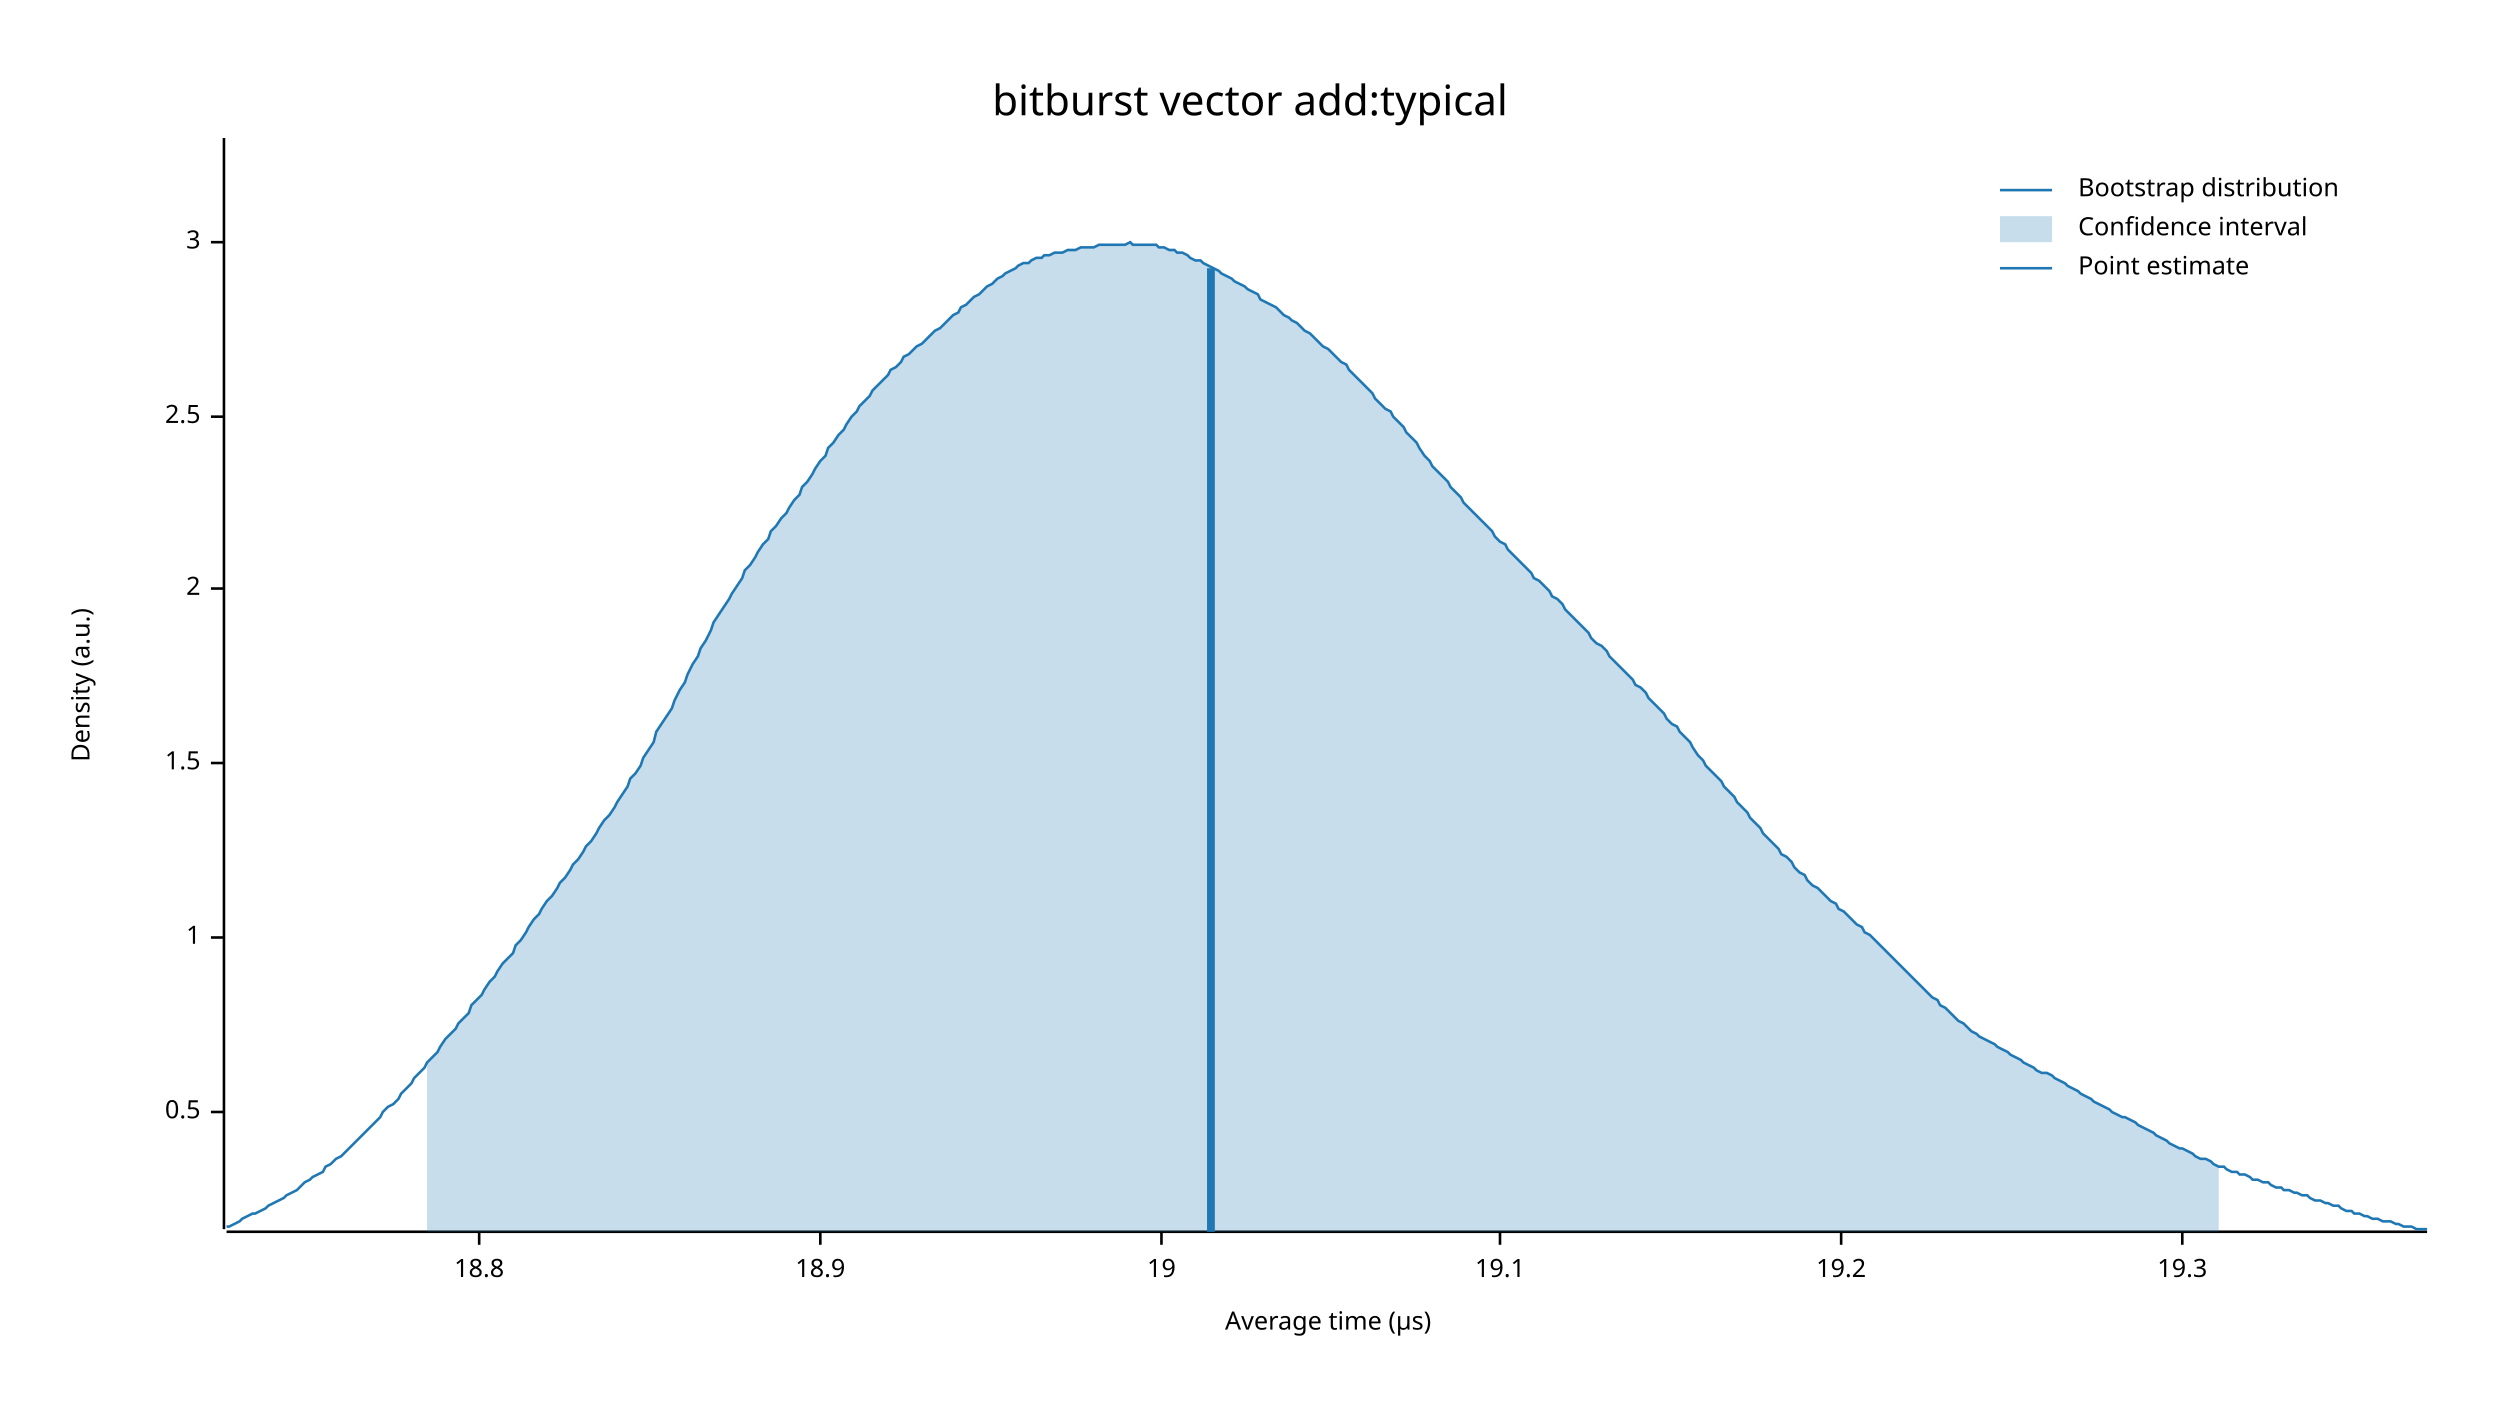
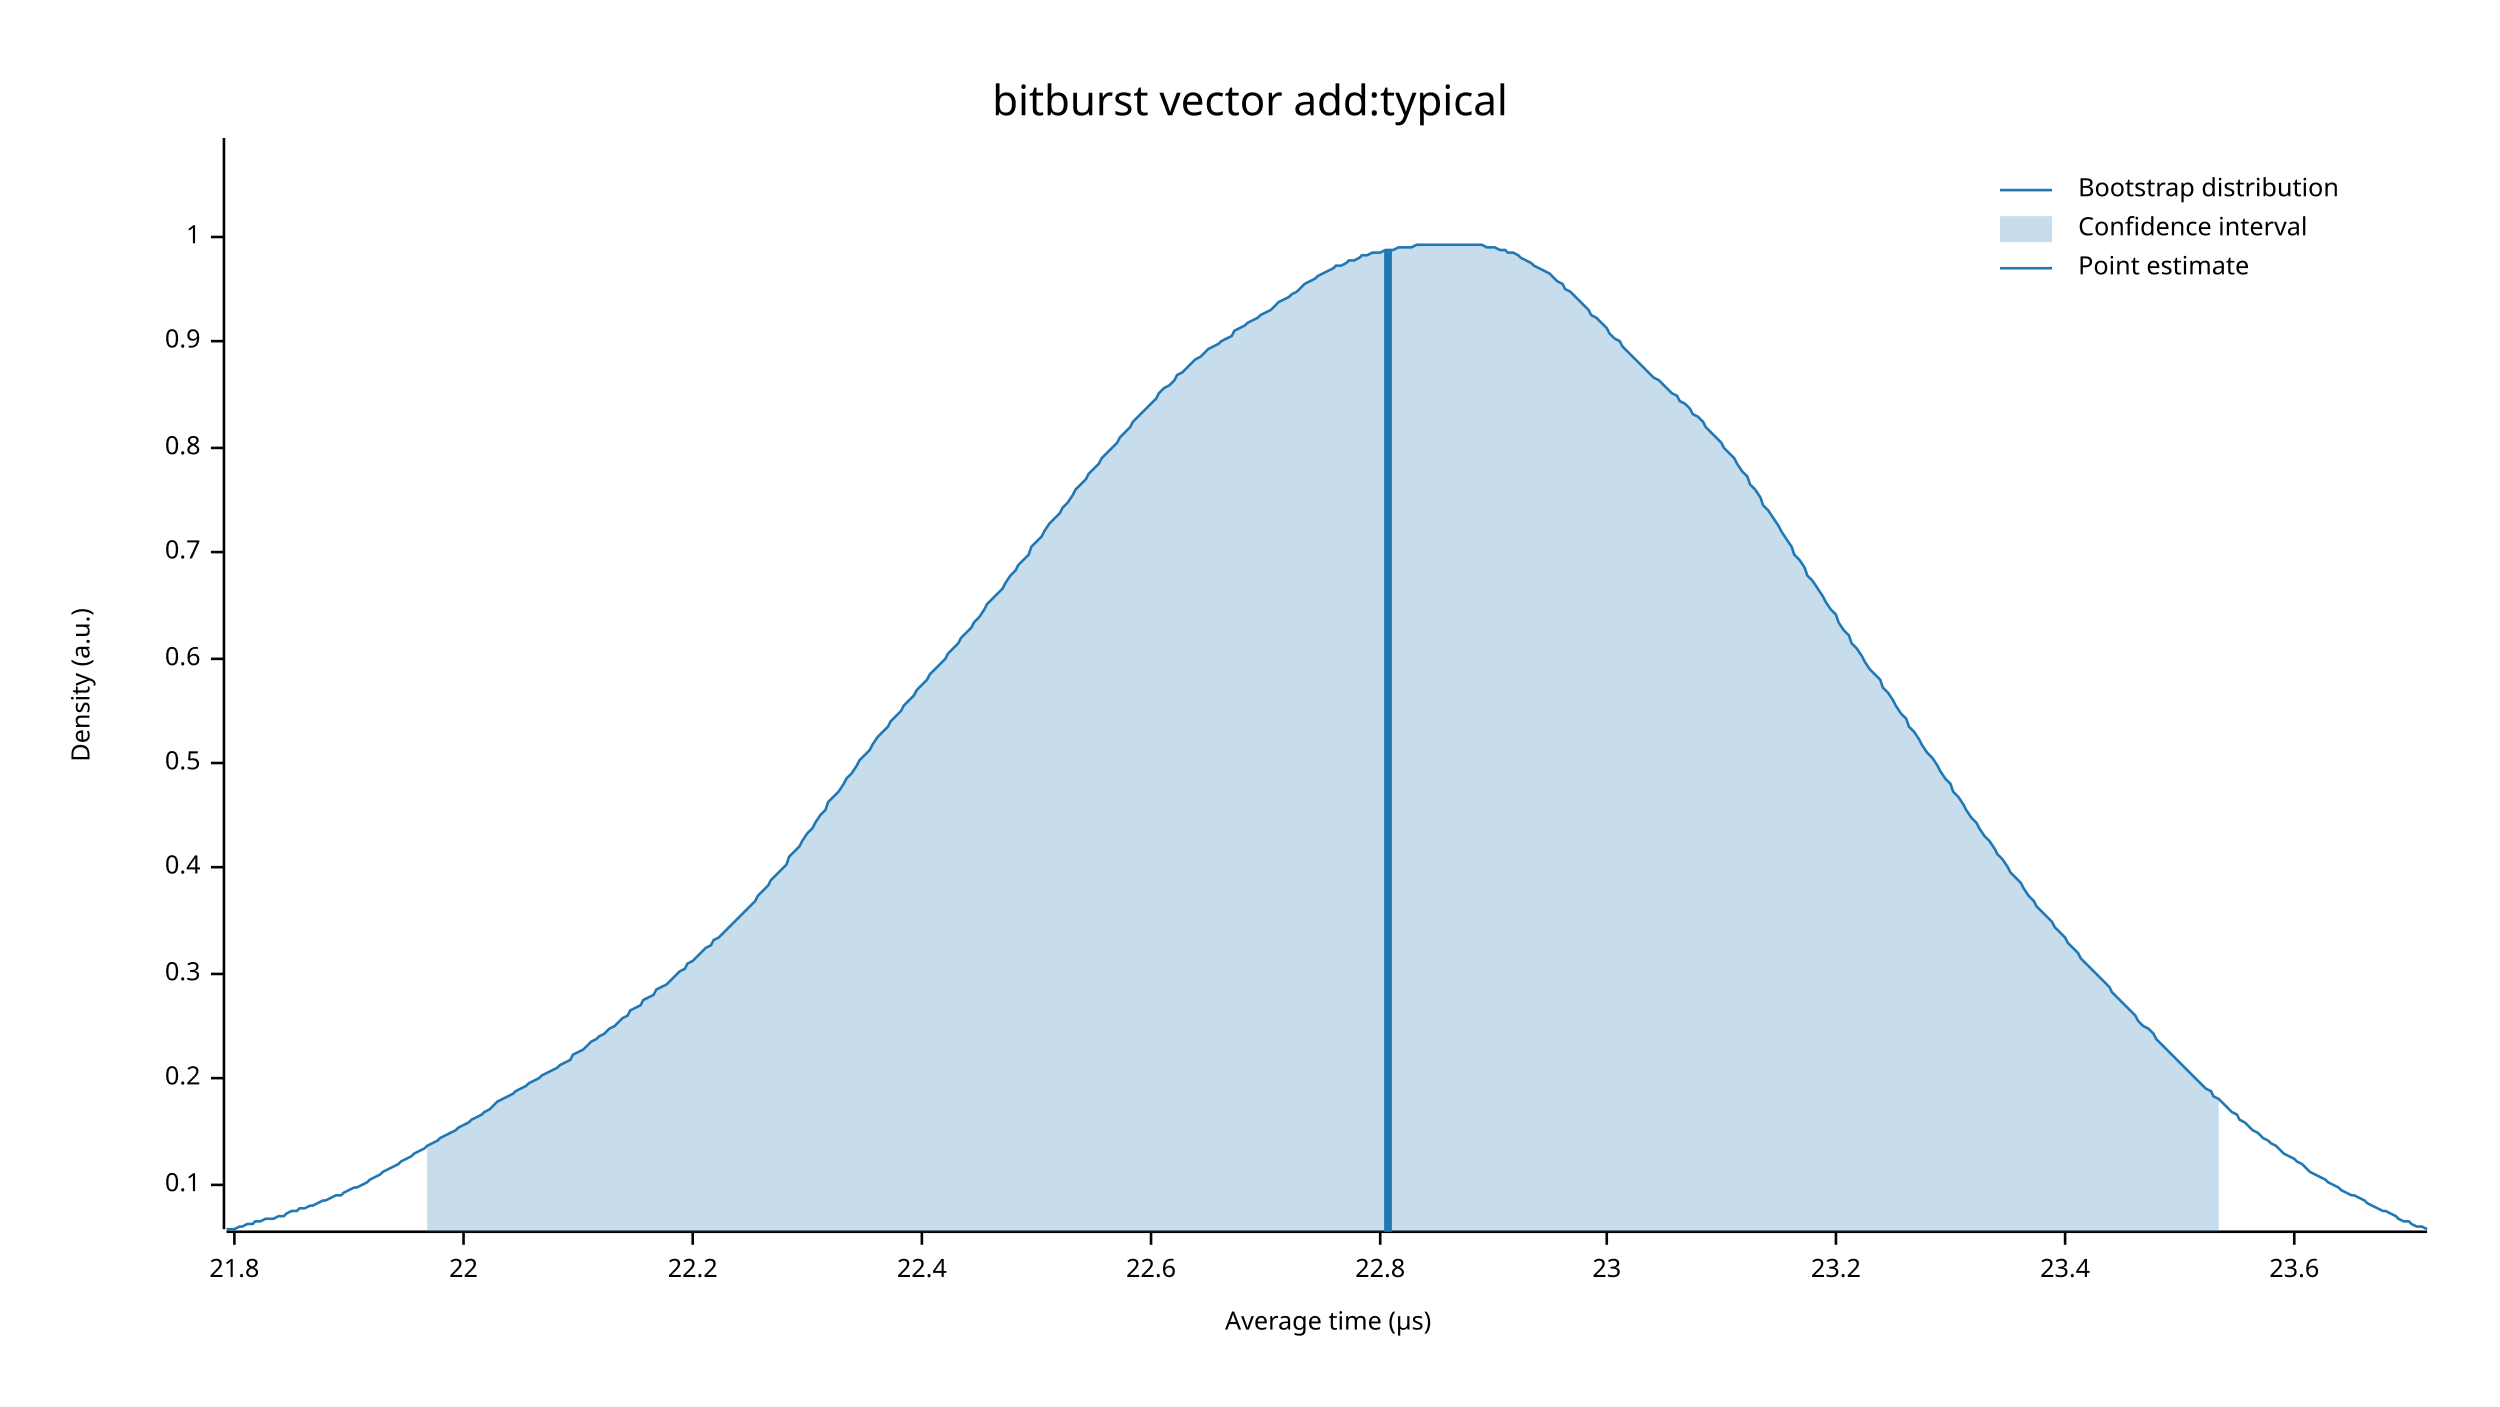
<svg xmlns="http://www.w3.org/2000/svg" width="960" height="540" viewBox="0 0 960 540">
  <text x="480" y="32" dy="0.76em" text-anchor="middle" font-family="sans-serif" font-size="16.129" opacity="1" fill="#000000">
bitburst vector add:typical
</text>
  <text x="27" y="263" dy="0.76em" text-anchor="middle" font-family="sans-serif" font-size="9.677" opacity="1" fill="#000000" transform="rotate(270, 27, 263)">
Density (a.u.)
</text>
  <text x="510" y="513" dy="-0.5ex" text-anchor="middle" font-family="sans-serif" font-size="9.677" opacity="1" fill="#000000">
Average time (µs)
</text>
  <polyline fill="none" opacity="1" stroke="#000000" stroke-width="1" points="86,53 86,472 " />
-   <text x="77" y="427" dy="0.5ex" text-anchor="end" font-family="sans-serif" font-size="9.677" opacity="1" fill="#000000">
+   <text x="77" y="455" dy="0.5ex" text-anchor="end" font-family="sans-serif" font-size="9.677" opacity="1" fill="#000000">
+ 0.1
+ </text>
+   <polyline fill="none" opacity="1" stroke="#000000" stroke-width="1" points="81,455 86,455 " />
+   <text x="77" y="414" dy="0.5ex" text-anchor="end" font-family="sans-serif" font-size="9.677" opacity="1" fill="#000000">
+ 0.2
+ </text>
+   <polyline fill="none" opacity="1" stroke="#000000" stroke-width="1" points="81,414 86,414 " />
+   <text x="77" y="374" dy="0.5ex" text-anchor="end" font-family="sans-serif" font-size="9.677" opacity="1" fill="#000000">
+ 0.3
+ </text>
+   <polyline fill="none" opacity="1" stroke="#000000" stroke-width="1" points="81,374 86,374 " />
+   <text x="77" y="333" dy="0.5ex" text-anchor="end" font-family="sans-serif" font-size="9.677" opacity="1" fill="#000000">
+ 0.4
+ </text>
+   <polyline fill="none" opacity="1" stroke="#000000" stroke-width="1" points="81,333 86,333 " />
+   <text x="77" y="293" dy="0.5ex" text-anchor="end" font-family="sans-serif" font-size="9.677" opacity="1" fill="#000000">
0.5
</text>
-   <polyline fill="none" opacity="1" stroke="#000000" stroke-width="1" points="81,427 86,427 " />
-   <text x="77" y="360" dy="0.5ex" text-anchor="end" font-family="sans-serif" font-size="9.677" opacity="1" fill="#000000">
+   <polyline fill="none" opacity="1" stroke="#000000" stroke-width="1" points="81,293 86,293 " />
+   <text x="77" y="253" dy="0.5ex" text-anchor="end" font-family="sans-serif" font-size="9.677" opacity="1" fill="#000000">
+ 0.6
+ </text>
+   <polyline fill="none" opacity="1" stroke="#000000" stroke-width="1" points="81,253 86,253 " />
+   <text x="77" y="212" dy="0.5ex" text-anchor="end" font-family="sans-serif" font-size="9.677" opacity="1" fill="#000000">
+ 0.7
+ </text>
+   <polyline fill="none" opacity="1" stroke="#000000" stroke-width="1" points="81,212 86,212 " />
+   <text x="77" y="172" dy="0.5ex" text-anchor="end" font-family="sans-serif" font-size="9.677" opacity="1" fill="#000000">
+ 0.8
+ </text>
+   <polyline fill="none" opacity="1" stroke="#000000" stroke-width="1" points="81,172 86,172 " />
+   <text x="77" y="131" dy="0.5ex" text-anchor="end" font-family="sans-serif" font-size="9.677" opacity="1" fill="#000000">
+ 0.9
+ </text>
+   <polyline fill="none" opacity="1" stroke="#000000" stroke-width="1" points="81,131 86,131 " />
+   <text x="77" y="91" dy="0.5ex" text-anchor="end" font-family="sans-serif" font-size="9.677" opacity="1" fill="#000000">
1
</text>
-   <polyline fill="none" opacity="1" stroke="#000000" stroke-width="1" points="81,360 86,360 " />
-   <text x="77" y="293" dy="0.5ex" text-anchor="end" font-family="sans-serif" font-size="9.677" opacity="1" fill="#000000">
- 1.5
+   <polyline fill="none" opacity="1" stroke="#000000" stroke-width="1" points="81,91 86,91 " />
+   <polyline fill="none" opacity="1" stroke="#000000" stroke-width="1" points="87,473 932,473 " />
+   <text x="90" y="483" dy="0.76em" text-anchor="middle" font-family="sans-serif" font-size="9.677" opacity="1" fill="#000000">
+ 21.8
</text>
-   <polyline fill="none" opacity="1" stroke="#000000" stroke-width="1" points="81,293 86,293 " />
-   <text x="77" y="226" dy="0.5ex" text-anchor="end" font-family="sans-serif" font-size="9.677" opacity="1" fill="#000000">
- 2
+   <polyline fill="none" opacity="1" stroke="#000000" stroke-width="1" points="90,473 90,478 " />
+   <text x="178" y="483" dy="0.76em" text-anchor="middle" font-family="sans-serif" font-size="9.677" opacity="1" fill="#000000">
+ 22
</text>
-   <polyline fill="none" opacity="1" stroke="#000000" stroke-width="1" points="81,226 86,226 " />
-   <text x="77" y="160" dy="0.5ex" text-anchor="end" font-family="sans-serif" font-size="9.677" opacity="1" fill="#000000">
- 2.5
+   <polyline fill="none" opacity="1" stroke="#000000" stroke-width="1" points="178,473 178,478 " />
+   <text x="266" y="483" dy="0.76em" text-anchor="middle" font-family="sans-serif" font-size="9.677" opacity="1" fill="#000000">
+ 22.2
</text>
-   <polyline fill="none" opacity="1" stroke="#000000" stroke-width="1" points="81,160 86,160 " />
-   <text x="77" y="93" dy="0.5ex" text-anchor="end" font-family="sans-serif" font-size="9.677" opacity="1" fill="#000000">
- 3
+   <polyline fill="none" opacity="1" stroke="#000000" stroke-width="1" points="266,473 266,478 " />
+   <text x="354" y="483" dy="0.76em" text-anchor="middle" font-family="sans-serif" font-size="9.677" opacity="1" fill="#000000">
+ 22.4
</text>
-   <polyline fill="none" opacity="1" stroke="#000000" stroke-width="1" points="81,93 86,93 " />
-   <polyline fill="none" opacity="1" stroke="#000000" stroke-width="1" points="87,473 932,473 " />
-   <text x="184" y="483" dy="0.76em" text-anchor="middle" font-family="sans-serif" font-size="9.677" opacity="1" fill="#000000">
- 18.8
+   <polyline fill="none" opacity="1" stroke="#000000" stroke-width="1" points="354,473 354,478 " />
+   <text x="442" y="483" dy="0.76em" text-anchor="middle" font-family="sans-serif" font-size="9.677" opacity="1" fill="#000000">
+ 22.6
</text>
-   <polyline fill="none" opacity="1" stroke="#000000" stroke-width="1" points="184,473 184,478 " />
-   <text x="315" y="483" dy="0.76em" text-anchor="middle" font-family="sans-serif" font-size="9.677" opacity="1" fill="#000000">
- 18.9
+   <polyline fill="none" opacity="1" stroke="#000000" stroke-width="1" points="442,473 442,478 " />
+   <text x="530" y="483" dy="0.76em" text-anchor="middle" font-family="sans-serif" font-size="9.677" opacity="1" fill="#000000">
+ 22.8
</text>
-   <polyline fill="none" opacity="1" stroke="#000000" stroke-width="1" points="315,473 315,478 " />
-   <text x="446" y="483" dy="0.76em" text-anchor="middle" font-family="sans-serif" font-size="9.677" opacity="1" fill="#000000">
- 19
+   <polyline fill="none" opacity="1" stroke="#000000" stroke-width="1" points="530,473 530,478 " />
+   <text x="617" y="483" dy="0.76em" text-anchor="middle" font-family="sans-serif" font-size="9.677" opacity="1" fill="#000000">
+ 23
</text>
-   <polyline fill="none" opacity="1" stroke="#000000" stroke-width="1" points="446,473 446,478 " />
-   <text x="576" y="483" dy="0.76em" text-anchor="middle" font-family="sans-serif" font-size="9.677" opacity="1" fill="#000000">
- 19.1
+   <polyline fill="none" opacity="1" stroke="#000000" stroke-width="1" points="617,473 617,478 " />
+   <text x="705" y="483" dy="0.76em" text-anchor="middle" font-family="sans-serif" font-size="9.677" opacity="1" fill="#000000">
+ 23.2
</text>
-   <polyline fill="none" opacity="1" stroke="#000000" stroke-width="1" points="576,473 576,478 " />
-   <text x="707" y="483" dy="0.76em" text-anchor="middle" font-family="sans-serif" font-size="9.677" opacity="1" fill="#000000">
- 19.2
+   <polyline fill="none" opacity="1" stroke="#000000" stroke-width="1" points="705,473 705,478 " />
+   <text x="793" y="483" dy="0.76em" text-anchor="middle" font-family="sans-serif" font-size="9.677" opacity="1" fill="#000000">
+ 23.4
</text>
-   <polyline fill="none" opacity="1" stroke="#000000" stroke-width="1" points="707,473 707,478 " />
-   <text x="838" y="483" dy="0.76em" text-anchor="middle" font-family="sans-serif" font-size="9.677" opacity="1" fill="#000000">
- 19.3
+   <polyline fill="none" opacity="1" stroke="#000000" stroke-width="1" points="793,473 793,478 " />
+   <text x="881" y="483" dy="0.76em" text-anchor="middle" font-family="sans-serif" font-size="9.677" opacity="1" fill="#000000">
+ 23.6
</text>
-   <polyline fill="none" opacity="1" stroke="#000000" stroke-width="1" points="838,473 838,478 " />
-   <polyline fill="none" opacity="1" stroke="#1F78B4" stroke-width="1" points="87,471 88,471 90,470 92,469 93,468 95,467 97,466 98,466 100,465 102,464 103,463 105,462 107,461 109,460 110,459 112,458 114,457 115,456 117,454 119,453 120,452 122,451 124,450 125,448 127,447 129,445 131,444 132,443 134,441 136,439 137,438 139,436 141,434 142,433 144,431 146,429 147,427 149,425 151,424 153,422 154,420 156,418 158,416 159,414 161,412 163,410 164,408 166,406 168,404 169,402 171,399 173,397 175,395 176,393 178,391 180,389 181,386 183,384 185,382 186,380 188,377 190,375 191,373 193,370 195,368 197,366 198,363 200,361 202,358 203,356 205,353 207,351 208,349 210,346 212,344 214,341 215,339 217,337 219,334 220,332 222,330 224,327 225,325 227,323 229,320 230,318 232,315 234,313 236,310 237,308 239,305 241,302 242,299 244,297 246,294 247,291 249,288 251,285 252,281 254,278 256,275 258,272 259,269 261,265 263,262 264,259 266,255 268,252 269,249 271,246 273,242 274,239 276,236 278,233 280,230 281,228 283,225 285,222 286,219 288,217 290,214 291,212 293,209 295,207 296,204 298,202 300,199 302,197 303,195 305,192 307,190 308,187 310,185 312,182 313,180 315,177 317,175 318,172 320,170 322,167 324,165 325,163 327,160 329,158 330,156 332,154 334,152 335,150 337,148 339,146 341,144 342,142 344,141 346,139 347,137 349,136 351,134 352,133 354,132 356,130 357,129 359,127 361,126 363,124 364,123 366,121 368,120 369,118 371,117 373,115 374,114 376,113 378,111 379,110 381,109 383,107 385,106 386,105 388,104 390,103 391,102 393,101 395,101 396,100 398,99 400,99 401,98 403,98 405,97 407,97 408,97 410,96 412,96 413,96 415,95 417,95 418,95 420,95 422,94 423,94 425,94 427,94 429,94 430,94 432,94 434,93 435,94 437,94 439,94 440,94 442,94 444,94 445,95 447,95 449,96 451,96 452,97 454,97 456,98 457,99 459,100 461,100 462,101 464,102 466,103 468,104 469,105 471,106 473,107 474,108 476,109 478,110 479,111 481,112 483,113 484,115 486,116 488,117 490,118 491,119 493,121 495,122 496,123 498,124 500,126 501,127 503,128 505,130 506,131 508,133 510,134 512,136 513,137 515,139 517,140 518,142 520,144 522,146 523,147 525,149 527,151 528,153 530,155 532,157 534,158 535,160 537,162 539,164 540,166 542,168 544,170 545,172 547,175 549,177 550,179 552,181 554,183 556,185 557,187 559,189 561,191 562,193 564,195 566,197 567,198 569,200 571,202 573,204 574,206 576,208 578,209 579,211 581,213 583,215 584,216 586,218 588,220 589,222 591,223 593,225 595,227 596,229 598,230 600,232 601,234 603,236 605,238 606,239 608,241 610,243 611,245 613,247 615,248 617,250 618,252 620,254 622,256 623,257 625,259 627,261 628,263 630,264 632,266 633,268 635,270 637,272 639,274 640,276 642,278 644,279 645,281 647,283 649,285 650,287 652,290 654,292 655,294 657,296 659,298 661,300 662,302 664,304 666,306 667,308 669,310 671,312 672,314 674,316 676,318 677,320 679,322 681,324 683,326 684,328 686,329 688,331 689,333 691,335 693,336 694,338 696,340 698,341 700,343 701,344 703,346 705,347 706,349 708,350 710,352 711,353 713,355 715,356 716,358 718,359 720,361 722,363 723,364 725,366 727,368 728,369 730,371 732,373 733,374 735,376 737,378 738,379 740,381 742,383 744,384 745,386 747,387 749,389 750,390 752,392 754,393 755,394 757,396 759,397 760,398 762,399 764,400 766,401 767,402 769,403 771,404 772,405 774,406 776,407 777,408 779,409 781,410 782,411 784,412 786,412 788,413 789,414 791,415 793,416 794,417 796,418 798,419 799,420 801,421 803,422 804,423 806,424 808,425 810,426 811,427 813,428 815,429 816,429 818,430 820,431 821,432 823,433 825,434 827,435 828,436 830,437 832,438 833,439 835,440 837,441 838,441 840,442 842,443 843,444 845,445 847,445 849,446 850,447 852,448 854,448 855,449 857,450 859,450 860,451 862,451 864,452 865,453 867,453 869,454 871,454 872,455 874,456 876,456 877,457 879,457 881,458 882,458 884,459 886,459 887,460 889,461 891,461 893,462 894,462 896,463 898,463 899,464 901,465 903,465 904,466 906,466 908,467 909,467 911,468 913,468 915,469 916,469 918,469 920,470 921,470 923,471 925,471 926,471 928,472 930,472 932,472 " />
-   <polygon opacity="0.25" fill="#1F78B4" points="164,408 166,406 168,404 169,402 171,399 173,397 175,395 176,393 178,391 180,389 181,386 183,384 185,382 186,380 188,377 190,375 191,373 193,370 195,368 197,366 198,363 200,361 202,358 203,356 205,353 207,351 208,349 210,346 212,344 214,341 215,339 217,337 219,334 220,332 222,330 224,327 225,325 227,323 229,320 230,318 232,315 234,313 236,310 237,308 239,305 241,302 242,299 244,297 246,294 247,291 249,288 251,285 252,281 254,278 256,275 258,272 259,269 261,265 263,262 264,259 266,255 268,252 269,249 271,246 273,242 274,239 276,236 278,233 280,230 281,228 283,225 285,222 286,219 288,217 290,214 291,212 293,209 295,207 296,204 298,202 300,199 302,197 303,195 305,192 307,190 308,187 310,185 312,182 313,180 315,177 317,175 318,172 320,170 322,167 324,165 325,163 327,160 329,158 330,156 332,154 334,152 335,150 337,148 339,146 341,144 342,142 344,141 346,139 347,137 349,136 351,134 352,133 354,132 356,130 357,129 359,127 361,126 363,124 364,123 366,121 368,120 369,118 371,117 373,115 374,114 376,113 378,111 379,110 381,109 383,107 385,106 386,105 388,104 390,103 391,102 393,101 395,101 396,100 398,99 400,99 401,98 403,98 405,97 407,97 408,97 410,96 412,96 413,96 415,95 417,95 418,95 420,95 422,94 423,94 425,94 427,94 429,94 430,94 432,94 434,93 435,94 437,94 439,94 440,94 442,94 444,94 445,95 447,95 449,96 451,96 452,97 454,97 456,98 457,99 459,100 461,100 462,101 464,102 466,103 468,104 469,105 471,106 473,107 474,108 476,109 478,110 479,111 481,112 483,113 484,115 486,116 488,117 490,118 491,119 493,121 495,122 496,123 498,124 500,126 501,127 503,128 505,130 506,131 508,133 510,134 512,136 513,137 515,139 517,140 518,142 520,144 522,146 523,147 525,149 527,151 528,153 530,155 532,157 534,158 535,160 537,162 539,164 540,166 542,168 544,170 545,172 547,175 549,177 550,179 552,181 554,183 556,185 557,187 559,189 561,191 562,193 564,195 566,197 567,198 569,200 571,202 573,204 574,206 576,208 578,209 579,211 581,213 583,215 584,216 586,218 588,220 589,222 591,223 593,225 595,227 596,229 598,230 600,232 601,234 603,236 605,238 606,239 608,241 610,243 611,245 613,247 615,248 617,250 618,252 620,254 622,256 623,257 625,259 627,261 628,263 630,264 632,266 633,268 635,270 637,272 639,274 640,276 642,278 644,279 645,281 647,283 649,285 650,287 652,290 654,292 655,294 657,296 659,298 661,300 662,302 664,304 666,306 667,308 669,310 671,312 672,314 674,316 676,318 677,320 679,322 681,324 683,326 684,328 686,329 688,331 689,333 691,335 693,336 694,338 696,340 698,341 700,343 701,344 703,346 705,347 706,349 708,350 710,352 711,353 713,355 715,356 716,358 718,359 720,361 722,363 723,364 725,366 727,368 728,369 730,371 732,373 733,374 735,376 737,378 738,379 740,381 742,383 744,384 745,386 747,387 749,389 750,390 752,392 754,393 755,394 757,396 759,397 760,398 762,399 764,400 766,401 767,402 769,403 771,404 772,405 774,406 776,407 777,408 779,409 781,410 782,411 784,412 786,412 788,413 789,414 791,415 793,416 794,417 796,418 798,419 799,420 801,421 803,422 804,423 806,424 808,425 810,426 811,427 813,428 815,429 816,429 818,430 820,431 821,432 823,433 825,434 827,435 828,436 830,437 832,438 833,439 835,440 837,441 838,441 840,442 842,443 843,444 845,445 847,445 849,446 850,447 852,448 852,473 164,473 " />
-   <polyline fill="none" opacity="1" stroke="#1F78B4" stroke-width="3" points="465,473 465,103 " />
+   <polyline fill="none" opacity="1" stroke="#000000" stroke-width="1" points="881,473 881,478 " />
+   <polyline fill="none" opacity="1" stroke="#1F78B4" stroke-width="1" points="87,472 88,472 90,472 92,471 93,471 95,470 97,470 98,469 100,469 102,468 103,468 105,468 107,467 109,467 110,466 112,465 114,465 115,464 117,464 119,463 120,463 122,462 124,461 125,461 127,460 129,459 131,459 132,458 134,457 136,456 137,456 139,455 141,454 142,453 144,452 146,451 147,450 149,449 151,448 153,447 154,446 156,445 158,444 159,443 161,442 163,441 164,440 166,439 168,438 169,437 171,436 173,435 175,434 176,433 178,432 180,431 181,430 183,429 185,428 186,427 188,426 190,424 191,423 193,422 195,421 197,420 198,419 200,418 202,417 203,416 205,415 207,414 208,413 210,412 212,411 214,410 215,409 217,408 219,407 220,405 222,404 224,403 225,402 227,400 229,399 230,398 232,397 234,395 236,394 237,393 239,391 241,390 242,388 244,387 246,386 247,384 249,383 251,382 252,380 254,379 256,378 258,376 259,375 261,373 263,372 264,370 266,369 268,367 269,366 271,364 273,363 274,361 276,360 278,358 280,356 281,355 283,353 285,351 286,350 288,348 290,346 291,344 293,342 295,340 296,338 298,336 300,334 302,332 303,329 305,327 307,325 308,323 310,320 312,318 313,316 315,313 317,311 318,308 320,306 322,304 324,301 325,299 327,297 329,294 330,292 332,290 334,288 335,286 337,283 339,281 341,279 342,277 344,275 346,273 347,271 349,269 351,267 352,265 354,263 356,261 357,259 359,257 361,255 363,253 364,251 366,249 368,247 369,245 371,243 373,241 374,239 376,237 378,234 379,232 381,230 383,228 385,226 386,224 388,221 390,219 391,217 393,215 395,213 396,210 398,208 400,206 401,204 403,201 405,199 407,197 408,195 410,193 412,190 413,188 415,186 417,184 418,182 420,180 422,178 423,176 425,174 427,172 429,170 430,168 432,166 434,164 435,162 437,160 439,158 440,157 442,155 444,153 445,151 447,149 449,148 451,146 452,144 454,143 456,141 457,140 459,138 461,137 462,136 464,134 466,133 468,132 469,131 471,130 473,129 474,127 476,126 478,125 479,124 481,123 483,122 484,121 486,120 488,119 490,117 491,116 493,115 495,114 496,113 498,112 500,110 501,109 503,108 505,107 506,106 508,105 510,104 512,103 513,102 515,102 517,101 518,100 520,100 522,99 523,98 525,98 527,97 528,97 530,97 532,96 534,96 535,96 537,95 539,95 540,95 542,95 544,94 545,94 547,94 549,94 550,94 552,94 554,94 556,94 557,94 559,94 561,94 562,94 564,94 566,94 567,94 569,94 571,95 573,95 574,95 576,96 578,96 579,97 581,97 583,98 584,99 586,100 588,101 589,102 591,103 593,104 595,105 596,106 598,108 600,109 601,111 603,112 605,114 606,115 608,117 610,119 611,121 613,122 615,124 617,126 618,128 620,130 622,131 623,133 625,135 627,137 628,138 630,140 632,142 633,143 635,145 637,146 639,148 640,149 642,151 644,152 645,154 647,155 649,157 650,159 652,160 654,162 655,164 657,166 659,168 661,170 662,172 664,174 666,176 667,178 669,181 671,183 672,186 674,188 676,191 677,194 679,196 681,199 683,202 684,204 686,207 688,210 689,213 691,215 693,218 694,221 696,223 698,226 700,229 701,231 703,234 705,236 706,239 708,242 710,244 711,247 713,249 715,252 716,254 718,257 720,259 722,261 723,264 725,266 727,269 728,271 730,274 732,276 733,279 735,281 737,284 738,286 740,289 742,291 744,294 745,296 747,299 749,301 750,304 752,306 754,309 755,311 757,314 759,316 760,318 762,321 764,323 766,326 767,328 769,330 771,333 772,335 774,337 776,339 777,341 779,344 781,346 782,348 784,350 786,352 788,354 789,356 791,358 793,360 794,362 796,364 798,366 799,368 801,370 803,372 804,373 806,375 808,377 810,379 811,381 813,383 815,385 816,386 818,388 820,390 821,392 823,394 825,395 827,397 828,399 830,401 832,403 833,404 835,406 837,408 838,409 840,411 842,413 843,414 845,416 847,418 849,419 850,421 852,422 854,424 855,425 857,427 859,428 860,430 862,431 864,433 865,434 867,435 869,437 871,438 872,439 874,440 876,442 877,443 879,444 881,445 882,446 884,447 886,449 887,450 889,451 891,452 893,453 894,454 896,455 898,456 899,457 901,458 903,459 904,459 906,460 908,461 909,462 911,463 913,464 915,465 916,465 918,466 920,467 921,468 923,469 925,469 926,470 928,471 930,471 932,472 " />
+   <polygon opacity="0.25" fill="#1F78B4" points="164,440 166,439 168,438 169,437 171,436 173,435 175,434 176,433 178,432 180,431 181,430 183,429 185,428 186,427 188,426 190,424 191,423 193,422 195,421 197,420 198,419 200,418 202,417 203,416 205,415 207,414 208,413 210,412 212,411 214,410 215,409 217,408 219,407 220,405 222,404 224,403 225,402 227,400 229,399 230,398 232,397 234,395 236,394 237,393 239,391 241,390 242,388 244,387 246,386 247,384 249,383 251,382 252,380 254,379 256,378 258,376 259,375 261,373 263,372 264,370 266,369 268,367 269,366 271,364 273,363 274,361 276,360 278,358 280,356 281,355 283,353 285,351 286,350 288,348 290,346 291,344 293,342 295,340 296,338 298,336 300,334 302,332 303,329 305,327 307,325 308,323 310,320 312,318 313,316 315,313 317,311 318,308 320,306 322,304 324,301 325,299 327,297 329,294 330,292 332,290 334,288 335,286 337,283 339,281 341,279 342,277 344,275 346,273 347,271 349,269 351,267 352,265 354,263 356,261 357,259 359,257 361,255 363,253 364,251 366,249 368,247 369,245 371,243 373,241 374,239 376,237 378,234 379,232 381,230 383,228 385,226 386,224 388,221 390,219 391,217 393,215 395,213 396,210 398,208 400,206 401,204 403,201 405,199 407,197 408,195 410,193 412,190 413,188 415,186 417,184 418,182 420,180 422,178 423,176 425,174 427,172 429,170 430,168 432,166 434,164 435,162 437,160 439,158 440,157 442,155 444,153 445,151 447,149 449,148 451,146 452,144 454,143 456,141 457,140 459,138 461,137 462,136 464,134 466,133 468,132 469,131 471,130 473,129 474,127 476,126 478,125 479,124 481,123 483,122 484,121 486,120 488,119 490,117 491,116 493,115 495,114 496,113 498,112 500,110 501,109 503,108 505,107 506,106 508,105 510,104 512,103 513,102 515,102 517,101 518,100 520,100 522,99 523,98 525,98 527,97 528,97 530,97 532,96 534,96 535,96 537,95 539,95 540,95 542,95 544,94 545,94 547,94 549,94 550,94 552,94 554,94 556,94 557,94 559,94 561,94 562,94 564,94 566,94 567,94 569,94 571,95 573,95 574,95 576,96 578,96 579,97 581,97 583,98 584,99 586,100 588,101 589,102 591,103 593,104 595,105 596,106 598,108 600,109 601,111 603,112 605,114 606,115 608,117 610,119 611,121 613,122 615,124 617,126 618,128 620,130 622,131 623,133 625,135 627,137 628,138 630,140 632,142 633,143 635,145 637,146 639,148 640,149 642,151 644,152 645,154 647,155 649,157 650,159 652,160 654,162 655,164 657,166 659,168 661,170 662,172 664,174 666,176 667,178 669,181 671,183 672,186 674,188 676,191 677,194 679,196 681,199 683,202 684,204 686,207 688,210 689,213 691,215 693,218 694,221 696,223 698,226 700,229 701,231 703,234 705,236 706,239 708,242 710,244 711,247 713,249 715,252 716,254 718,257 720,259 722,261 723,264 725,266 727,269 728,271 730,274 732,276 733,279 735,281 737,284 738,286 740,289 742,291 744,294 745,296 747,299 749,301 750,304 752,306 754,309 755,311 757,314 759,316 760,318 762,321 764,323 766,326 767,328 769,330 771,333 772,335 774,337 776,339 777,341 779,344 781,346 782,348 784,350 786,352 788,354 789,356 791,358 793,360 794,362 796,364 798,366 799,368 801,370 803,372 804,373 806,375 808,377 810,379 811,381 813,383 815,385 816,386 818,388 820,390 821,392 823,394 825,395 827,397 828,399 830,401 832,403 833,404 835,406 837,408 838,409 840,411 842,413 843,414 845,416 847,418 849,419 850,421 852,422 852,473 164,473 " />
+   <polyline fill="none" opacity="1" stroke="#1F78B4" stroke-width="3" points="533,473 533,96 " />
  <text x="798" y="68" dy="0.76em" text-anchor="start" font-family="sans-serif" font-size="9.677" opacity="1" fill="#000000">
Bootstrap distribution
</text>
  <text x="798" y="83" dy="0.76em" text-anchor="start" font-family="sans-serif" font-size="9.677" opacity="1" fill="#000000">
Confidence interval
</text>
  <text x="798" y="98" dy="0.76em" text-anchor="start" font-family="sans-serif" font-size="9.677" opacity="1" fill="#000000">
Point estimate
</text>
  <polyline fill="none" opacity="1" stroke="#1F78B4" stroke-width="1" points="768,73 788,73 " />
  <rect x="768" y="83" width="20" height="10" opacity="0.25" fill="#1F78B4" stroke="none" />
  <polyline fill="none" opacity="1" stroke="#1F78B4" stroke-width="1" points="768,103 788,103 " />
</svg>
